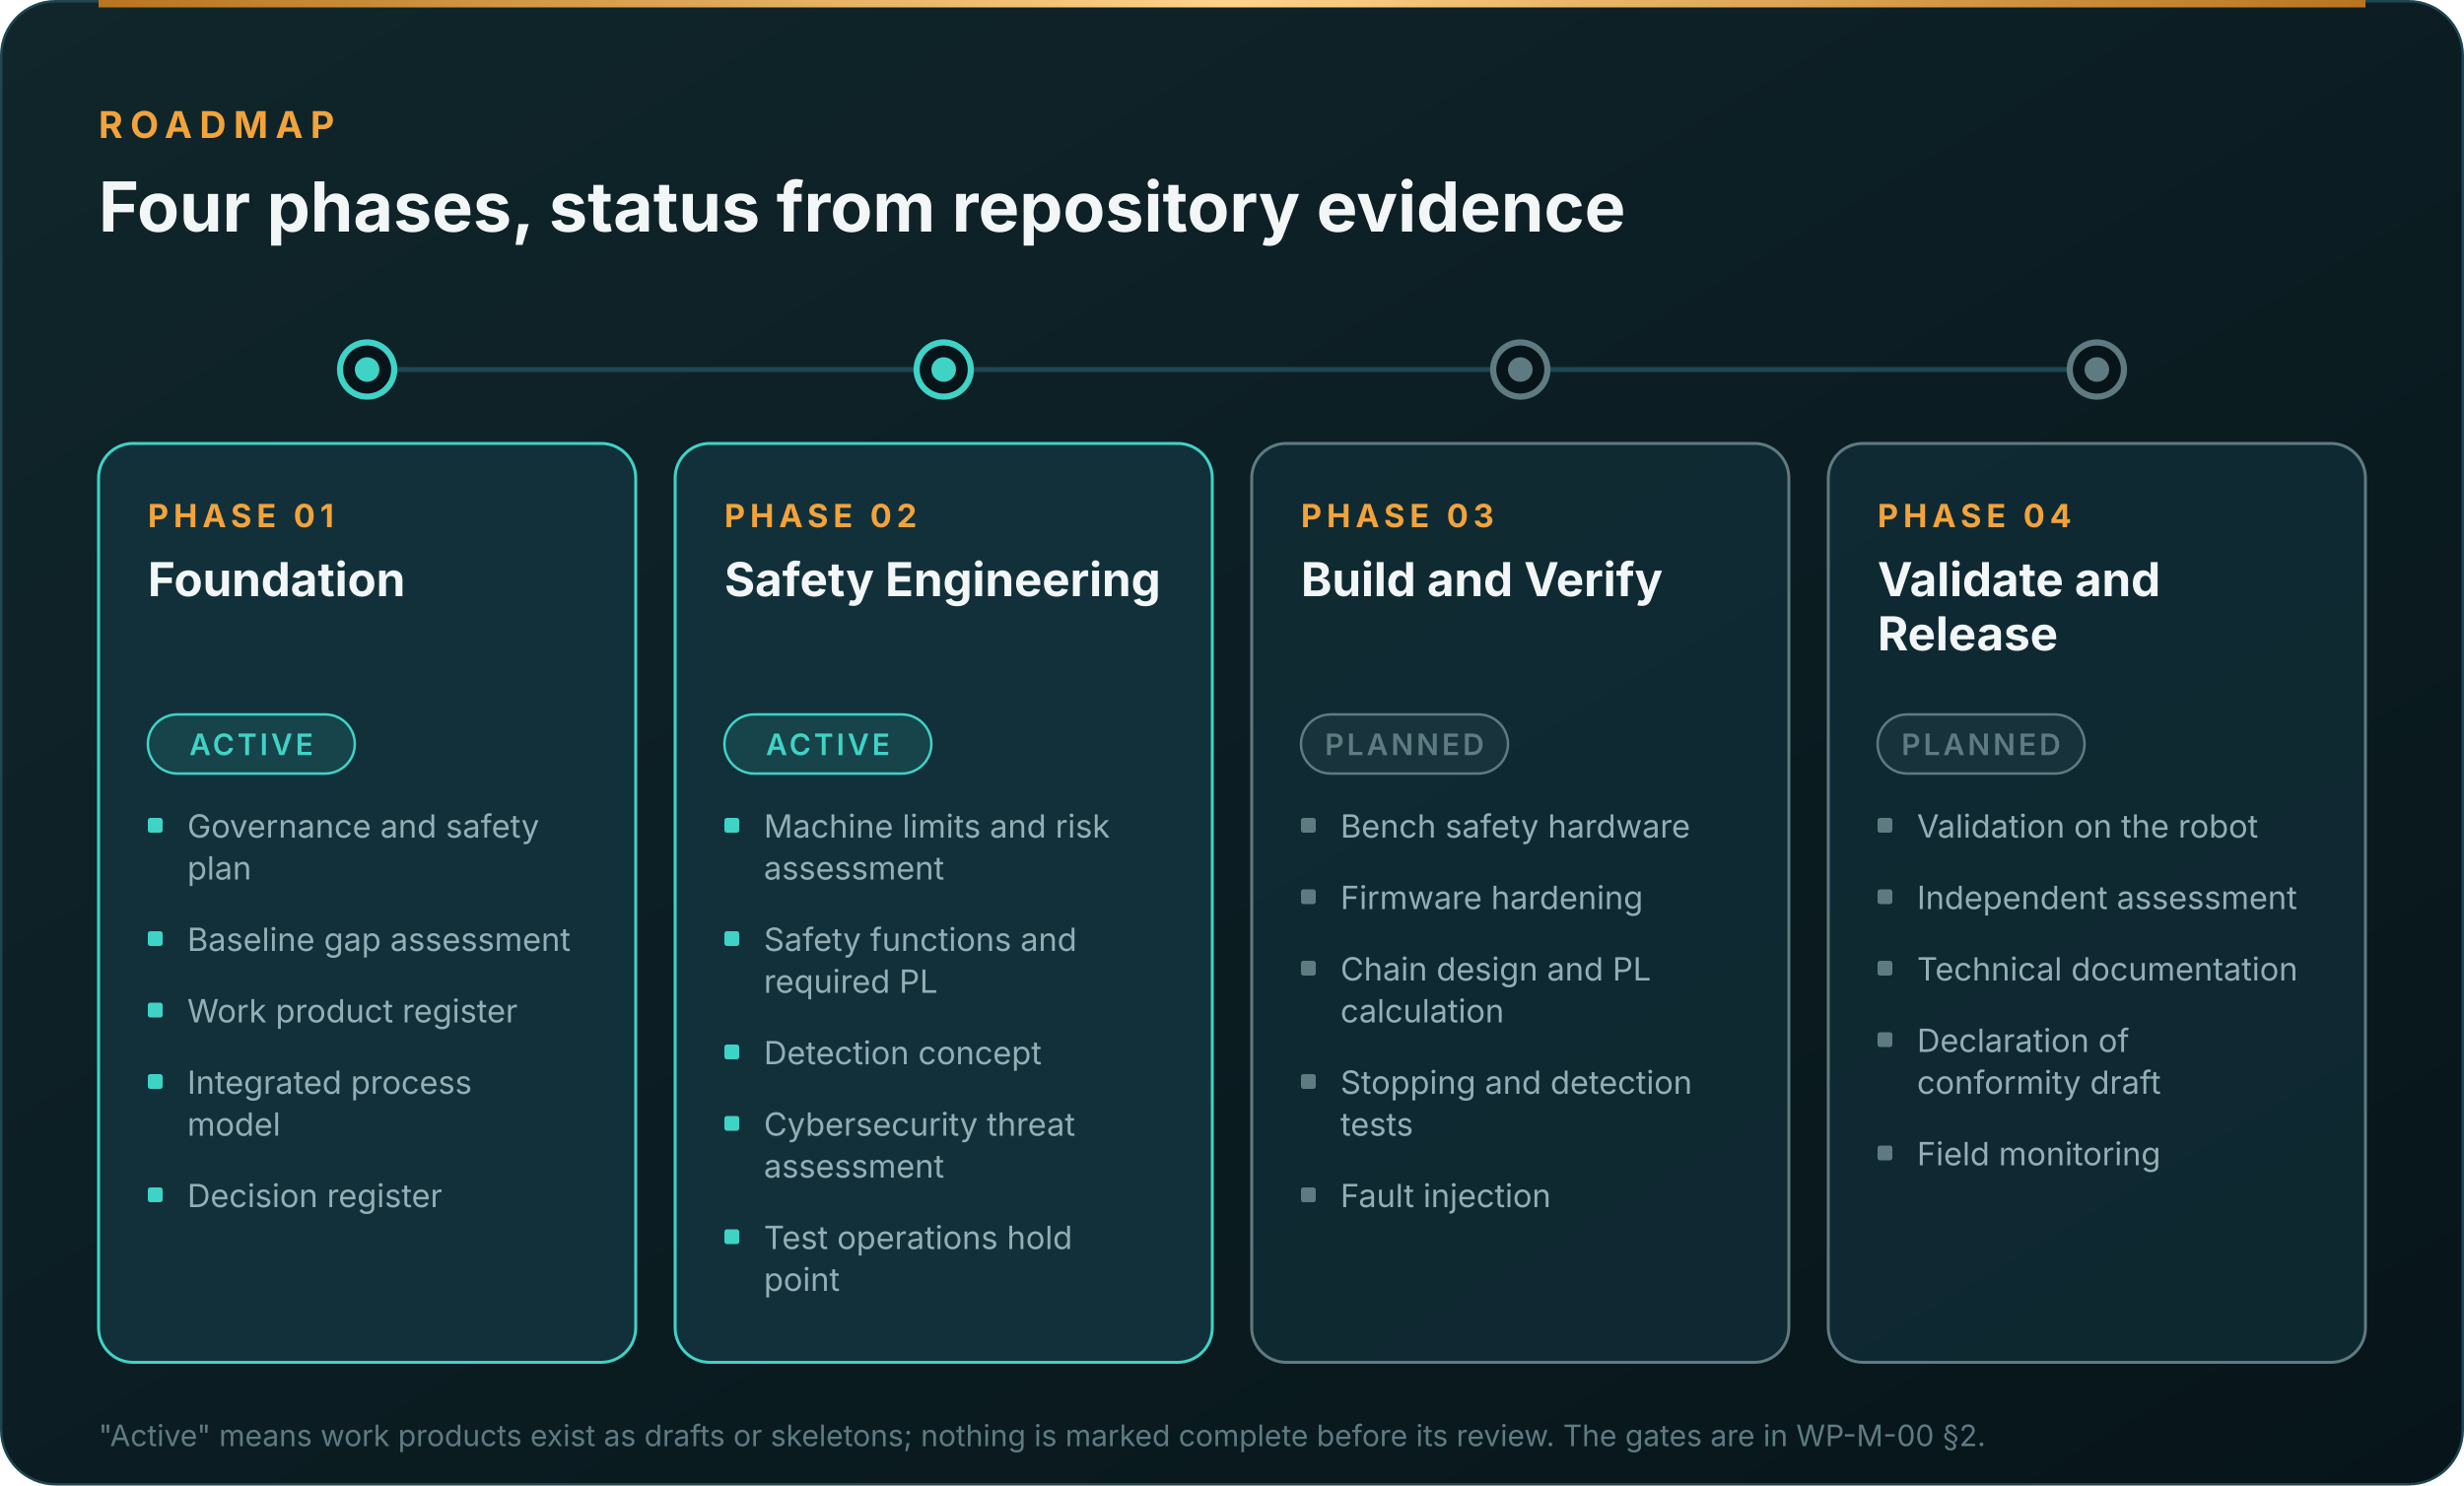
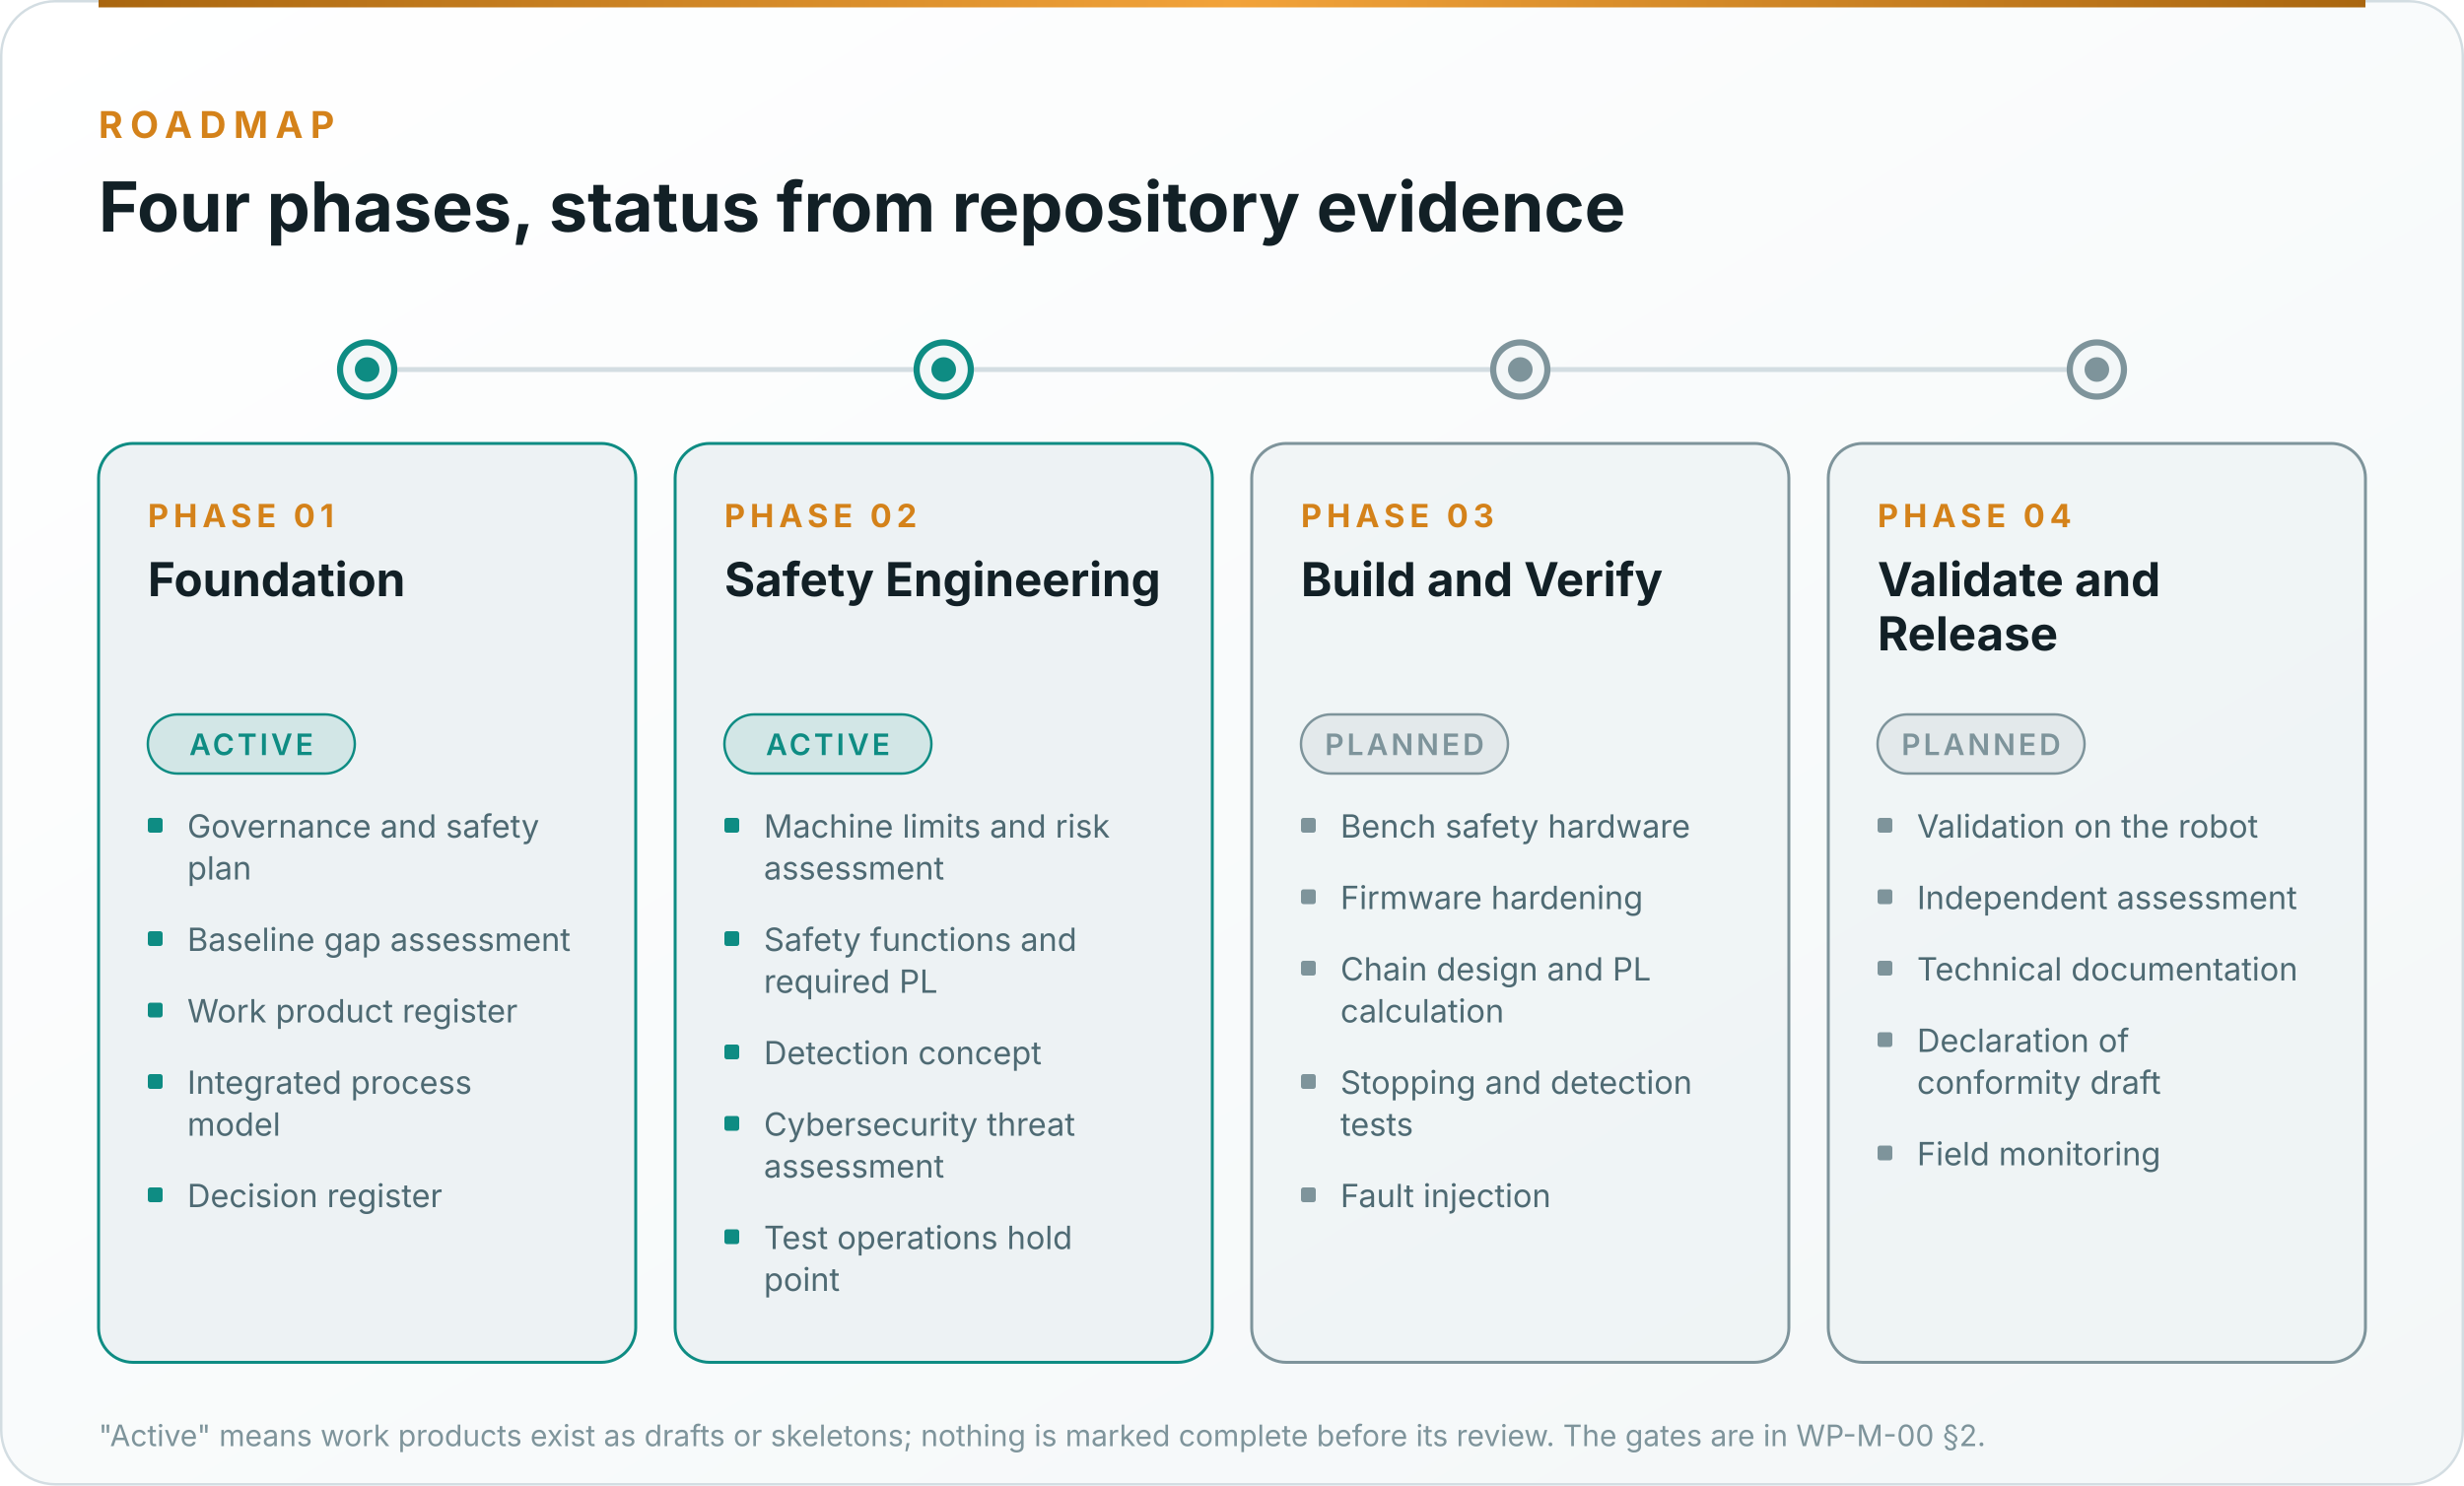
<svg xmlns="http://www.w3.org/2000/svg" width="1000" height="603" viewBox="0 0 1000 603" role="img" aria-labelledby="road-t road-d">
  <defs>
    <linearGradient id="road-bg" x1="0" y1="0" x2="1" y2="1">
-       <stop offset="0" stop-color="#10262B" />
-       <stop offset="1" stop-color="#07151A" />
+       <stop offset="0" stop-color="#FFFFFF" />
+       <stop offset="1" stop-color="#F3F7F8" />
    </linearGradient>
    <linearGradient id="road-amber" x1="0" y1="0" x2="1" y2="0">
-       <stop offset="0" stop-color="#B8731C" />
-       <stop offset="0.5" stop-color="#FFD38A" />
-       <stop offset="1" stop-color="#B8731C" />
+       <stop offset="0" stop-color="#A8650F" />
+       <stop offset="0.5" stop-color="#F2A33A" />
+       <stop offset="1" stop-color="#A8650F" />
    </linearGradient>
  </defs>
-   <rect x="0.5" y="0.5" width="999" height="602" rx="22" fill="url(#road-bg)" stroke="#1F4752" />
+   <rect x="0.5" y="0.5" width="999" height="602" rx="22" fill="url(#road-bg)" stroke="#D3DDE2" />
  <rect x="40" y="0" width="920" height="3" fill="url(#road-amber)" />
-   <text x="40" y="56" font-family="Inter, 'Segoe UI', 'Helvetica Neue', Helvetica, Arial, sans-serif" font-size="15" font-weight="700" fill="#F2A33A" text-anchor="start" letter-spacing="3">ROADMAP</text>
-   <text x="40" y="94" font-family="Inter, 'Segoe UI', 'Helvetica Neue', Helvetica, Arial, sans-serif" font-size="28" font-weight="700" fill="#F2F6F7" text-anchor="start">Four phases, status from repository evidence</text>
-   <line x1="149.0" y1="150" x2="851.0" y2="150" stroke="#1F4752" stroke-width="2" />
-   <circle cx="149.0" cy="150" r="11" fill="#07151A" stroke="#3FD3C6" stroke-width="2.5" />
-   <circle cx="149.0" cy="150" r="5" fill="#3FD3C6" />
-   <rect x="40" y="180" width="218" height="373" rx="14" fill="#12303A" stroke="#3FD3C6" stroke-width="1.2" />
-   <text x="60" y="214" font-family="Inter, 'Segoe UI', 'Helvetica Neue', Helvetica, Arial, sans-serif" font-size="13" font-weight="700" fill="#F2A33A" text-anchor="start" letter-spacing="2">PHASE 01</text>
-   <text x="60" y="242" font-family="Inter, 'Segoe UI', 'Helvetica Neue', Helvetica, Arial, sans-serif" font-size="19" font-weight="700" fill="#F2F6F7" text-anchor="start">Foundation</text>
-   <rect x="60" y="290" width="84" height="24" rx="12" fill="#3FD3C6" stroke="#3FD3C6" stroke-width="1" fill-opacity="0.12" />
-   <text x="102" y="306.5" font-family="Inter, 'Segoe UI', 'Helvetica Neue', Helvetica, Arial, sans-serif" font-size="12" font-weight="600" fill="#3FD3C6" text-anchor="middle" letter-spacing="1.2">ACTIVE</text>
-   <rect x="60" y="332" width="6" height="6" rx="1" fill="#3FD3C6" />
-   <text x="76" y="340" font-family="Inter, 'Segoe UI', 'Helvetica Neue', Helvetica, Arial, sans-serif" font-size="13" font-weight="400" fill="#93AEB5" text-anchor="start">Governance and safety</text>
-   <text x="76" y="357" font-family="Inter, 'Segoe UI', 'Helvetica Neue', Helvetica, Arial, sans-serif" font-size="13" font-weight="400" fill="#93AEB5" text-anchor="start">plan</text>
-   <rect x="60" y="378" width="6" height="6" rx="1" fill="#3FD3C6" />
-   <text x="76" y="386" font-family="Inter, 'Segoe UI', 'Helvetica Neue', Helvetica, Arial, sans-serif" font-size="13" font-weight="400" fill="#93AEB5" text-anchor="start">Baseline gap assessment</text>
-   <rect x="60" y="407" width="6" height="6" rx="1" fill="#3FD3C6" />
-   <text x="76" y="415" font-family="Inter, 'Segoe UI', 'Helvetica Neue', Helvetica, Arial, sans-serif" font-size="13" font-weight="400" fill="#93AEB5" text-anchor="start">Work product register</text>
-   <rect x="60" y="436" width="6" height="6" rx="1" fill="#3FD3C6" />
-   <text x="76" y="444" font-family="Inter, 'Segoe UI', 'Helvetica Neue', Helvetica, Arial, sans-serif" font-size="13" font-weight="400" fill="#93AEB5" text-anchor="start">Integrated process</text>
-   <text x="76" y="461" font-family="Inter, 'Segoe UI', 'Helvetica Neue', Helvetica, Arial, sans-serif" font-size="13" font-weight="400" fill="#93AEB5" text-anchor="start">model</text>
-   <rect x="60" y="482" width="6" height="6" rx="1" fill="#3FD3C6" />
-   <text x="76" y="490" font-family="Inter, 'Segoe UI', 'Helvetica Neue', Helvetica, Arial, sans-serif" font-size="13" font-weight="400" fill="#93AEB5" text-anchor="start">Decision register</text>
-   <circle cx="383.0" cy="150" r="11" fill="#07151A" stroke="#3FD3C6" stroke-width="2.5" />
-   <circle cx="383.0" cy="150" r="5" fill="#3FD3C6" />
-   <rect x="274" y="180" width="218" height="373" rx="14" fill="#12303A" stroke="#3FD3C6" stroke-width="1.2" />
-   <text x="294" y="214" font-family="Inter, 'Segoe UI', 'Helvetica Neue', Helvetica, Arial, sans-serif" font-size="13" font-weight="700" fill="#F2A33A" text-anchor="start" letter-spacing="2">PHASE 02</text>
-   <text x="294" y="242" font-family="Inter, 'Segoe UI', 'Helvetica Neue', Helvetica, Arial, sans-serif" font-size="19" font-weight="700" fill="#F2F6F7" text-anchor="start">Safety Engineering</text>
-   <rect x="294" y="290" width="84" height="24" rx="12" fill="#3FD3C6" stroke="#3FD3C6" stroke-width="1" fill-opacity="0.12" />
-   <text x="336" y="306.5" font-family="Inter, 'Segoe UI', 'Helvetica Neue', Helvetica, Arial, sans-serif" font-size="12" font-weight="600" fill="#3FD3C6" text-anchor="middle" letter-spacing="1.2">ACTIVE</text>
-   <rect x="294" y="332" width="6" height="6" rx="1" fill="#3FD3C6" />
-   <text x="310" y="340" font-family="Inter, 'Segoe UI', 'Helvetica Neue', Helvetica, Arial, sans-serif" font-size="13" font-weight="400" fill="#93AEB5" text-anchor="start">Machine limits and risk</text>
-   <text x="310" y="357" font-family="Inter, 'Segoe UI', 'Helvetica Neue', Helvetica, Arial, sans-serif" font-size="13" font-weight="400" fill="#93AEB5" text-anchor="start">assessment</text>
-   <rect x="294" y="378" width="6" height="6" rx="1" fill="#3FD3C6" />
-   <text x="310" y="386" font-family="Inter, 'Segoe UI', 'Helvetica Neue', Helvetica, Arial, sans-serif" font-size="13" font-weight="400" fill="#93AEB5" text-anchor="start">Safety functions and</text>
-   <text x="310" y="403" font-family="Inter, 'Segoe UI', 'Helvetica Neue', Helvetica, Arial, sans-serif" font-size="13" font-weight="400" fill="#93AEB5" text-anchor="start">required PL</text>
-   <rect x="294" y="424" width="6" height="6" rx="1" fill="#3FD3C6" />
-   <text x="310" y="432" font-family="Inter, 'Segoe UI', 'Helvetica Neue', Helvetica, Arial, sans-serif" font-size="13" font-weight="400" fill="#93AEB5" text-anchor="start">Detection concept</text>
-   <rect x="294" y="453" width="6" height="6" rx="1" fill="#3FD3C6" />
-   <text x="310" y="461" font-family="Inter, 'Segoe UI', 'Helvetica Neue', Helvetica, Arial, sans-serif" font-size="13" font-weight="400" fill="#93AEB5" text-anchor="start">Cybersecurity threat</text>
-   <text x="310" y="478" font-family="Inter, 'Segoe UI', 'Helvetica Neue', Helvetica, Arial, sans-serif" font-size="13" font-weight="400" fill="#93AEB5" text-anchor="start">assessment</text>
-   <rect x="294" y="499" width="6" height="6" rx="1" fill="#3FD3C6" />
-   <text x="310" y="507" font-family="Inter, 'Segoe UI', 'Helvetica Neue', Helvetica, Arial, sans-serif" font-size="13" font-weight="400" fill="#93AEB5" text-anchor="start">Test operations hold</text>
-   <text x="310" y="524" font-family="Inter, 'Segoe UI', 'Helvetica Neue', Helvetica, Arial, sans-serif" font-size="13" font-weight="400" fill="#93AEB5" text-anchor="start">point</text>
-   <circle cx="617.0" cy="150" r="11" fill="#07151A" stroke="#5F7B82" stroke-width="2.5" />
-   <circle cx="617.0" cy="150" r="5" fill="#5F7B82" />
-   <rect x="508" y="180" width="218" height="373" rx="14" fill="#12303A" stroke="#5F7B82" stroke-width="1.2" fill-opacity="0.7" />
-   <text x="528" y="214" font-family="Inter, 'Segoe UI', 'Helvetica Neue', Helvetica, Arial, sans-serif" font-size="13" font-weight="700" fill="#F2A33A" text-anchor="start" letter-spacing="2">PHASE 03</text>
-   <text x="528" y="242" font-family="Inter, 'Segoe UI', 'Helvetica Neue', Helvetica, Arial, sans-serif" font-size="19" font-weight="700" fill="#F2F6F7" text-anchor="start">Build and Verify</text>
-   <rect x="528" y="290" width="84" height="24" rx="12" fill="#5F7B82" stroke="#5F7B82" stroke-width="1" fill-opacity="0.12" />
-   <text x="570" y="306.5" font-family="Inter, 'Segoe UI', 'Helvetica Neue', Helvetica, Arial, sans-serif" font-size="12" font-weight="600" fill="#5F7B82" text-anchor="middle" letter-spacing="1.2">PLANNED</text>
-   <rect x="528" y="332" width="6" height="6" rx="1" fill="#5F7B82" />
-   <text x="544" y="340" font-family="Inter, 'Segoe UI', 'Helvetica Neue', Helvetica, Arial, sans-serif" font-size="13" font-weight="400" fill="#93AEB5" text-anchor="start">Bench safety hardware</text>
-   <rect x="528" y="361" width="6" height="6" rx="1" fill="#5F7B82" />
-   <text x="544" y="369" font-family="Inter, 'Segoe UI', 'Helvetica Neue', Helvetica, Arial, sans-serif" font-size="13" font-weight="400" fill="#93AEB5" text-anchor="start">Firmware hardening</text>
-   <rect x="528" y="390" width="6" height="6" rx="1" fill="#5F7B82" />
-   <text x="544" y="398" font-family="Inter, 'Segoe UI', 'Helvetica Neue', Helvetica, Arial, sans-serif" font-size="13" font-weight="400" fill="#93AEB5" text-anchor="start">Chain design and PL</text>
-   <text x="544" y="415" font-family="Inter, 'Segoe UI', 'Helvetica Neue', Helvetica, Arial, sans-serif" font-size="13" font-weight="400" fill="#93AEB5" text-anchor="start">calculation</text>
-   <rect x="528" y="436" width="6" height="6" rx="1" fill="#5F7B82" />
-   <text x="544" y="444" font-family="Inter, 'Segoe UI', 'Helvetica Neue', Helvetica, Arial, sans-serif" font-size="13" font-weight="400" fill="#93AEB5" text-anchor="start">Stopping and detection</text>
-   <text x="544" y="461" font-family="Inter, 'Segoe UI', 'Helvetica Neue', Helvetica, Arial, sans-serif" font-size="13" font-weight="400" fill="#93AEB5" text-anchor="start">tests</text>
-   <rect x="528" y="482" width="6" height="6" rx="1" fill="#5F7B82" />
-   <text x="544" y="490" font-family="Inter, 'Segoe UI', 'Helvetica Neue', Helvetica, Arial, sans-serif" font-size="13" font-weight="400" fill="#93AEB5" text-anchor="start">Fault injection</text>
-   <circle cx="851.0" cy="150" r="11" fill="#07151A" stroke="#5F7B82" stroke-width="2.5" />
-   <circle cx="851.0" cy="150" r="5" fill="#5F7B82" />
-   <rect x="742" y="180" width="218" height="373" rx="14" fill="#12303A" stroke="#5F7B82" stroke-width="1.2" fill-opacity="0.7" />
-   <text x="762" y="214" font-family="Inter, 'Segoe UI', 'Helvetica Neue', Helvetica, Arial, sans-serif" font-size="13" font-weight="700" fill="#F2A33A" text-anchor="start" letter-spacing="2">PHASE 04</text>
-   <text x="762" y="242" font-family="Inter, 'Segoe UI', 'Helvetica Neue', Helvetica, Arial, sans-serif" font-size="19" font-weight="700" fill="#F2F6F7" text-anchor="start">Validate and</text>
-   <text x="762" y="264" font-family="Inter, 'Segoe UI', 'Helvetica Neue', Helvetica, Arial, sans-serif" font-size="19" font-weight="700" fill="#F2F6F7" text-anchor="start">Release</text>
-   <rect x="762" y="290" width="84" height="24" rx="12" fill="#5F7B82" stroke="#5F7B82" stroke-width="1" fill-opacity="0.12" />
-   <text x="804" y="306.5" font-family="Inter, 'Segoe UI', 'Helvetica Neue', Helvetica, Arial, sans-serif" font-size="12" font-weight="600" fill="#5F7B82" text-anchor="middle" letter-spacing="1.2">PLANNED</text>
-   <rect x="762" y="332" width="6" height="6" rx="1" fill="#5F7B82" />
-   <text x="778" y="340" font-family="Inter, 'Segoe UI', 'Helvetica Neue', Helvetica, Arial, sans-serif" font-size="13" font-weight="400" fill="#93AEB5" text-anchor="start">Validation on the robot</text>
-   <rect x="762" y="361" width="6" height="6" rx="1" fill="#5F7B82" />
-   <text x="778" y="369" font-family="Inter, 'Segoe UI', 'Helvetica Neue', Helvetica, Arial, sans-serif" font-size="13" font-weight="400" fill="#93AEB5" text-anchor="start">Independent assessment</text>
-   <rect x="762" y="390" width="6" height="6" rx="1" fill="#5F7B82" />
-   <text x="778" y="398" font-family="Inter, 'Segoe UI', 'Helvetica Neue', Helvetica, Arial, sans-serif" font-size="13" font-weight="400" fill="#93AEB5" text-anchor="start">Technical documentation</text>
-   <rect x="762" y="419" width="6" height="6" rx="1" fill="#5F7B82" />
-   <text x="778" y="427" font-family="Inter, 'Segoe UI', 'Helvetica Neue', Helvetica, Arial, sans-serif" font-size="13" font-weight="400" fill="#93AEB5" text-anchor="start">Declaration of</text>
-   <text x="778" y="444" font-family="Inter, 'Segoe UI', 'Helvetica Neue', Helvetica, Arial, sans-serif" font-size="13" font-weight="400" fill="#93AEB5" text-anchor="start">conformity draft</text>
-   <rect x="762" y="465" width="6" height="6" rx="1" fill="#5F7B82" />
-   <text x="778" y="473" font-family="Inter, 'Segoe UI', 'Helvetica Neue', Helvetica, Arial, sans-serif" font-size="13" font-weight="400" fill="#93AEB5" text-anchor="start">Field monitoring</text>
-   <text x="40" y="587" font-family="Inter, 'Segoe UI', 'Helvetica Neue', Helvetica, Arial, sans-serif" font-size="12" font-weight="400" fill="#5F7B82" text-anchor="start">"Active" means work products exist as drafts or skeletons; nothing is marked complete before its review. The gates are in WP-M-00 §2.</text>
+   <text x="40" y="56" font-family="Inter, 'Segoe UI', 'Helvetica Neue', Helvetica, Arial, sans-serif" font-size="15" font-weight="700" fill="#D4821A" text-anchor="start" letter-spacing="3">ROADMAP</text>
+   <text x="40" y="94" font-family="Inter, 'Segoe UI', 'Helvetica Neue', Helvetica, Arial, sans-serif" font-size="28" font-weight="700" fill="#122026" text-anchor="start">Four phases, status from repository evidence</text>
+   <line x1="149.0" y1="150" x2="851.0" y2="150" stroke="#D3DDE2" stroke-width="2" />
+   <circle cx="149.0" cy="150" r="11" fill="#F3F7F8" stroke="#0E8C83" stroke-width="2.5" />
+   <circle cx="149.0" cy="150" r="5" fill="#0E8C83" />
+   <rect x="40" y="180" width="218" height="373" rx="14" fill="#EDF2F4" stroke="#0E8C83" stroke-width="1.2" />
+   <text x="60" y="214" font-family="Inter, 'Segoe UI', 'Helvetica Neue', Helvetica, Arial, sans-serif" font-size="13" font-weight="700" fill="#D4821A" text-anchor="start" letter-spacing="2">PHASE 01</text>
+   <text x="60" y="242" font-family="Inter, 'Segoe UI', 'Helvetica Neue', Helvetica, Arial, sans-serif" font-size="19" font-weight="700" fill="#122026" text-anchor="start">Foundation</text>
+   <rect x="60" y="290" width="84" height="24" rx="12" fill="#0E8C83" stroke="#0E8C83" stroke-width="1" fill-opacity="0.12" />
+   <text x="102" y="306.5" font-family="Inter, 'Segoe UI', 'Helvetica Neue', Helvetica, Arial, sans-serif" font-size="12" font-weight="600" fill="#0E8C83" text-anchor="middle" letter-spacing="1.2">ACTIVE</text>
+   <rect x="60" y="332" width="6" height="6" rx="1" fill="#0E8C83" />
+   <text x="76" y="340" font-family="Inter, 'Segoe UI', 'Helvetica Neue', Helvetica, Arial, sans-serif" font-size="13" font-weight="400" fill="#4E6A73" text-anchor="start">Governance and safety</text>
+   <text x="76" y="357" font-family="Inter, 'Segoe UI', 'Helvetica Neue', Helvetica, Arial, sans-serif" font-size="13" font-weight="400" fill="#4E6A73" text-anchor="start">plan</text>
+   <rect x="60" y="378" width="6" height="6" rx="1" fill="#0E8C83" />
+   <text x="76" y="386" font-family="Inter, 'Segoe UI', 'Helvetica Neue', Helvetica, Arial, sans-serif" font-size="13" font-weight="400" fill="#4E6A73" text-anchor="start">Baseline gap assessment</text>
+   <rect x="60" y="407" width="6" height="6" rx="1" fill="#0E8C83" />
+   <text x="76" y="415" font-family="Inter, 'Segoe UI', 'Helvetica Neue', Helvetica, Arial, sans-serif" font-size="13" font-weight="400" fill="#4E6A73" text-anchor="start">Work product register</text>
+   <rect x="60" y="436" width="6" height="6" rx="1" fill="#0E8C83" />
+   <text x="76" y="444" font-family="Inter, 'Segoe UI', 'Helvetica Neue', Helvetica, Arial, sans-serif" font-size="13" font-weight="400" fill="#4E6A73" text-anchor="start">Integrated process</text>
+   <text x="76" y="461" font-family="Inter, 'Segoe UI', 'Helvetica Neue', Helvetica, Arial, sans-serif" font-size="13" font-weight="400" fill="#4E6A73" text-anchor="start">model</text>
+   <rect x="60" y="482" width="6" height="6" rx="1" fill="#0E8C83" />
+   <text x="76" y="490" font-family="Inter, 'Segoe UI', 'Helvetica Neue', Helvetica, Arial, sans-serif" font-size="13" font-weight="400" fill="#4E6A73" text-anchor="start">Decision register</text>
+   <circle cx="383.0" cy="150" r="11" fill="#F3F7F8" stroke="#0E8C83" stroke-width="2.5" />
+   <circle cx="383.0" cy="150" r="5" fill="#0E8C83" />
+   <rect x="274" y="180" width="218" height="373" rx="14" fill="#EDF2F4" stroke="#0E8C83" stroke-width="1.2" />
+   <text x="294" y="214" font-family="Inter, 'Segoe UI', 'Helvetica Neue', Helvetica, Arial, sans-serif" font-size="13" font-weight="700" fill="#D4821A" text-anchor="start" letter-spacing="2">PHASE 02</text>
+   <text x="294" y="242" font-family="Inter, 'Segoe UI', 'Helvetica Neue', Helvetica, Arial, sans-serif" font-size="19" font-weight="700" fill="#122026" text-anchor="start">Safety Engineering</text>
+   <rect x="294" y="290" width="84" height="24" rx="12" fill="#0E8C83" stroke="#0E8C83" stroke-width="1" fill-opacity="0.12" />
+   <text x="336" y="306.5" font-family="Inter, 'Segoe UI', 'Helvetica Neue', Helvetica, Arial, sans-serif" font-size="12" font-weight="600" fill="#0E8C83" text-anchor="middle" letter-spacing="1.2">ACTIVE</text>
+   <rect x="294" y="332" width="6" height="6" rx="1" fill="#0E8C83" />
+   <text x="310" y="340" font-family="Inter, 'Segoe UI', 'Helvetica Neue', Helvetica, Arial, sans-serif" font-size="13" font-weight="400" fill="#4E6A73" text-anchor="start">Machine limits and risk</text>
+   <text x="310" y="357" font-family="Inter, 'Segoe UI', 'Helvetica Neue', Helvetica, Arial, sans-serif" font-size="13" font-weight="400" fill="#4E6A73" text-anchor="start">assessment</text>
+   <rect x="294" y="378" width="6" height="6" rx="1" fill="#0E8C83" />
+   <text x="310" y="386" font-family="Inter, 'Segoe UI', 'Helvetica Neue', Helvetica, Arial, sans-serif" font-size="13" font-weight="400" fill="#4E6A73" text-anchor="start">Safety functions and</text>
+   <text x="310" y="403" font-family="Inter, 'Segoe UI', 'Helvetica Neue', Helvetica, Arial, sans-serif" font-size="13" font-weight="400" fill="#4E6A73" text-anchor="start">required PL</text>
+   <rect x="294" y="424" width="6" height="6" rx="1" fill="#0E8C83" />
+   <text x="310" y="432" font-family="Inter, 'Segoe UI', 'Helvetica Neue', Helvetica, Arial, sans-serif" font-size="13" font-weight="400" fill="#4E6A73" text-anchor="start">Detection concept</text>
+   <rect x="294" y="453" width="6" height="6" rx="1" fill="#0E8C83" />
+   <text x="310" y="461" font-family="Inter, 'Segoe UI', 'Helvetica Neue', Helvetica, Arial, sans-serif" font-size="13" font-weight="400" fill="#4E6A73" text-anchor="start">Cybersecurity threat</text>
+   <text x="310" y="478" font-family="Inter, 'Segoe UI', 'Helvetica Neue', Helvetica, Arial, sans-serif" font-size="13" font-weight="400" fill="#4E6A73" text-anchor="start">assessment</text>
+   <rect x="294" y="499" width="6" height="6" rx="1" fill="#0E8C83" />
+   <text x="310" y="507" font-family="Inter, 'Segoe UI', 'Helvetica Neue', Helvetica, Arial, sans-serif" font-size="13" font-weight="400" fill="#4E6A73" text-anchor="start">Test operations hold</text>
+   <text x="310" y="524" font-family="Inter, 'Segoe UI', 'Helvetica Neue', Helvetica, Arial, sans-serif" font-size="13" font-weight="400" fill="#4E6A73" text-anchor="start">point</text>
+   <circle cx="617.0" cy="150" r="11" fill="#F3F7F8" stroke="#7E949B" stroke-width="2.5" />
+   <circle cx="617.0" cy="150" r="5" fill="#7E949B" />
+   <rect x="508" y="180" width="218" height="373" rx="14" fill="#EDF2F4" stroke="#7E949B" stroke-width="1.2" fill-opacity="0.7" />
+   <text x="528" y="214" font-family="Inter, 'Segoe UI', 'Helvetica Neue', Helvetica, Arial, sans-serif" font-size="13" font-weight="700" fill="#D4821A" text-anchor="start" letter-spacing="2">PHASE 03</text>
+   <text x="528" y="242" font-family="Inter, 'Segoe UI', 'Helvetica Neue', Helvetica, Arial, sans-serif" font-size="19" font-weight="700" fill="#122026" text-anchor="start">Build and Verify</text>
+   <rect x="528" y="290" width="84" height="24" rx="12" fill="#7E949B" stroke="#7E949B" stroke-width="1" fill-opacity="0.12" />
+   <text x="570" y="306.5" font-family="Inter, 'Segoe UI', 'Helvetica Neue', Helvetica, Arial, sans-serif" font-size="12" font-weight="600" fill="#7E949B" text-anchor="middle" letter-spacing="1.2">PLANNED</text>
+   <rect x="528" y="332" width="6" height="6" rx="1" fill="#7E949B" />
+   <text x="544" y="340" font-family="Inter, 'Segoe UI', 'Helvetica Neue', Helvetica, Arial, sans-serif" font-size="13" font-weight="400" fill="#4E6A73" text-anchor="start">Bench safety hardware</text>
+   <rect x="528" y="361" width="6" height="6" rx="1" fill="#7E949B" />
+   <text x="544" y="369" font-family="Inter, 'Segoe UI', 'Helvetica Neue', Helvetica, Arial, sans-serif" font-size="13" font-weight="400" fill="#4E6A73" text-anchor="start">Firmware hardening</text>
+   <rect x="528" y="390" width="6" height="6" rx="1" fill="#7E949B" />
+   <text x="544" y="398" font-family="Inter, 'Segoe UI', 'Helvetica Neue', Helvetica, Arial, sans-serif" font-size="13" font-weight="400" fill="#4E6A73" text-anchor="start">Chain design and PL</text>
+   <text x="544" y="415" font-family="Inter, 'Segoe UI', 'Helvetica Neue', Helvetica, Arial, sans-serif" font-size="13" font-weight="400" fill="#4E6A73" text-anchor="start">calculation</text>
+   <rect x="528" y="436" width="6" height="6" rx="1" fill="#7E949B" />
+   <text x="544" y="444" font-family="Inter, 'Segoe UI', 'Helvetica Neue', Helvetica, Arial, sans-serif" font-size="13" font-weight="400" fill="#4E6A73" text-anchor="start">Stopping and detection</text>
+   <text x="544" y="461" font-family="Inter, 'Segoe UI', 'Helvetica Neue', Helvetica, Arial, sans-serif" font-size="13" font-weight="400" fill="#4E6A73" text-anchor="start">tests</text>
+   <rect x="528" y="482" width="6" height="6" rx="1" fill="#7E949B" />
+   <text x="544" y="490" font-family="Inter, 'Segoe UI', 'Helvetica Neue', Helvetica, Arial, sans-serif" font-size="13" font-weight="400" fill="#4E6A73" text-anchor="start">Fault injection</text>
+   <circle cx="851.0" cy="150" r="11" fill="#F3F7F8" stroke="#7E949B" stroke-width="2.5" />
+   <circle cx="851.0" cy="150" r="5" fill="#7E949B" />
+   <rect x="742" y="180" width="218" height="373" rx="14" fill="#EDF2F4" stroke="#7E949B" stroke-width="1.2" fill-opacity="0.7" />
+   <text x="762" y="214" font-family="Inter, 'Segoe UI', 'Helvetica Neue', Helvetica, Arial, sans-serif" font-size="13" font-weight="700" fill="#D4821A" text-anchor="start" letter-spacing="2">PHASE 04</text>
+   <text x="762" y="242" font-family="Inter, 'Segoe UI', 'Helvetica Neue', Helvetica, Arial, sans-serif" font-size="19" font-weight="700" fill="#122026" text-anchor="start">Validate and</text>
+   <text x="762" y="264" font-family="Inter, 'Segoe UI', 'Helvetica Neue', Helvetica, Arial, sans-serif" font-size="19" font-weight="700" fill="#122026" text-anchor="start">Release</text>
+   <rect x="762" y="290" width="84" height="24" rx="12" fill="#7E949B" stroke="#7E949B" stroke-width="1" fill-opacity="0.12" />
+   <text x="804" y="306.5" font-family="Inter, 'Segoe UI', 'Helvetica Neue', Helvetica, Arial, sans-serif" font-size="12" font-weight="600" fill="#7E949B" text-anchor="middle" letter-spacing="1.2">PLANNED</text>
+   <rect x="762" y="332" width="6" height="6" rx="1" fill="#7E949B" />
+   <text x="778" y="340" font-family="Inter, 'Segoe UI', 'Helvetica Neue', Helvetica, Arial, sans-serif" font-size="13" font-weight="400" fill="#4E6A73" text-anchor="start">Validation on the robot</text>
+   <rect x="762" y="361" width="6" height="6" rx="1" fill="#7E949B" />
+   <text x="778" y="369" font-family="Inter, 'Segoe UI', 'Helvetica Neue', Helvetica, Arial, sans-serif" font-size="13" font-weight="400" fill="#4E6A73" text-anchor="start">Independent assessment</text>
+   <rect x="762" y="390" width="6" height="6" rx="1" fill="#7E949B" />
+   <text x="778" y="398" font-family="Inter, 'Segoe UI', 'Helvetica Neue', Helvetica, Arial, sans-serif" font-size="13" font-weight="400" fill="#4E6A73" text-anchor="start">Technical documentation</text>
+   <rect x="762" y="419" width="6" height="6" rx="1" fill="#7E949B" />
+   <text x="778" y="427" font-family="Inter, 'Segoe UI', 'Helvetica Neue', Helvetica, Arial, sans-serif" font-size="13" font-weight="400" fill="#4E6A73" text-anchor="start">Declaration of</text>
+   <text x="778" y="444" font-family="Inter, 'Segoe UI', 'Helvetica Neue', Helvetica, Arial, sans-serif" font-size="13" font-weight="400" fill="#4E6A73" text-anchor="start">conformity draft</text>
+   <rect x="762" y="465" width="6" height="6" rx="1" fill="#7E949B" />
+   <text x="778" y="473" font-family="Inter, 'Segoe UI', 'Helvetica Neue', Helvetica, Arial, sans-serif" font-size="13" font-weight="400" fill="#4E6A73" text-anchor="start">Field monitoring</text>
+   <text x="40" y="587" font-family="Inter, 'Segoe UI', 'Helvetica Neue', Helvetica, Arial, sans-serif" font-size="12" font-weight="400" fill="#7E949B" text-anchor="start">"Active" means work products exist as drafts or skeletons; nothing is marked complete before its review. The gates are in WP-M-00 §2.</text>
</svg>
